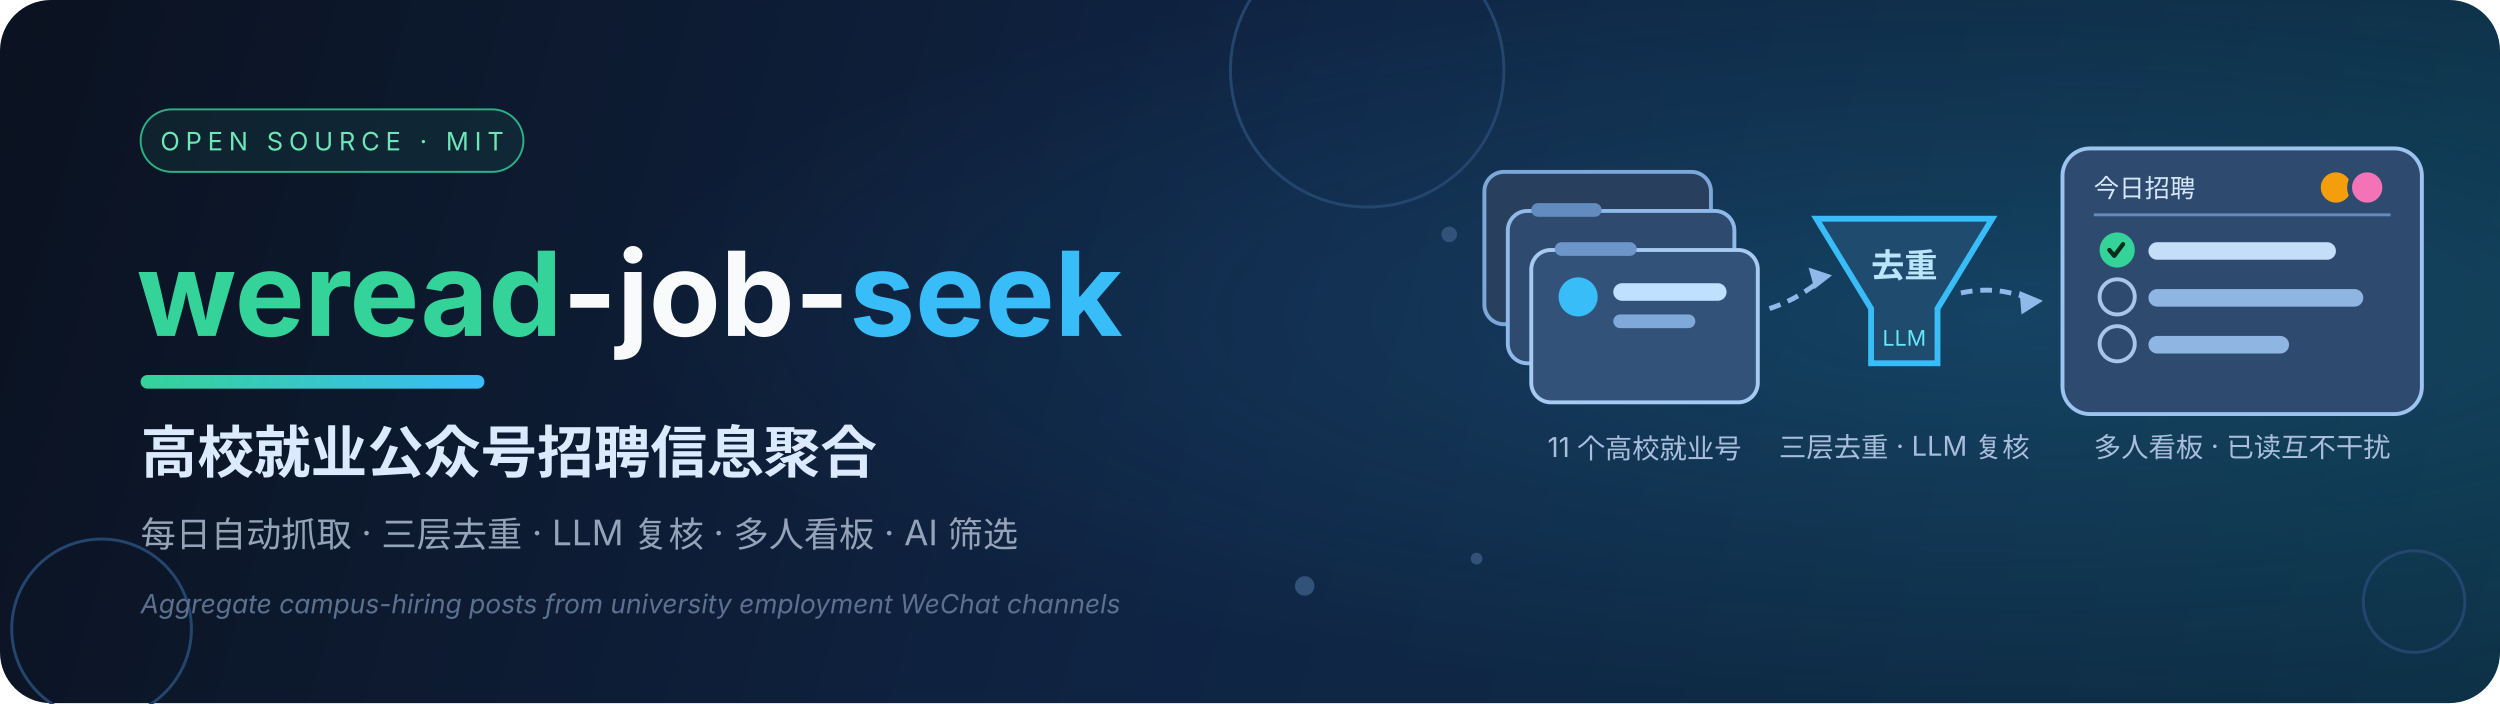
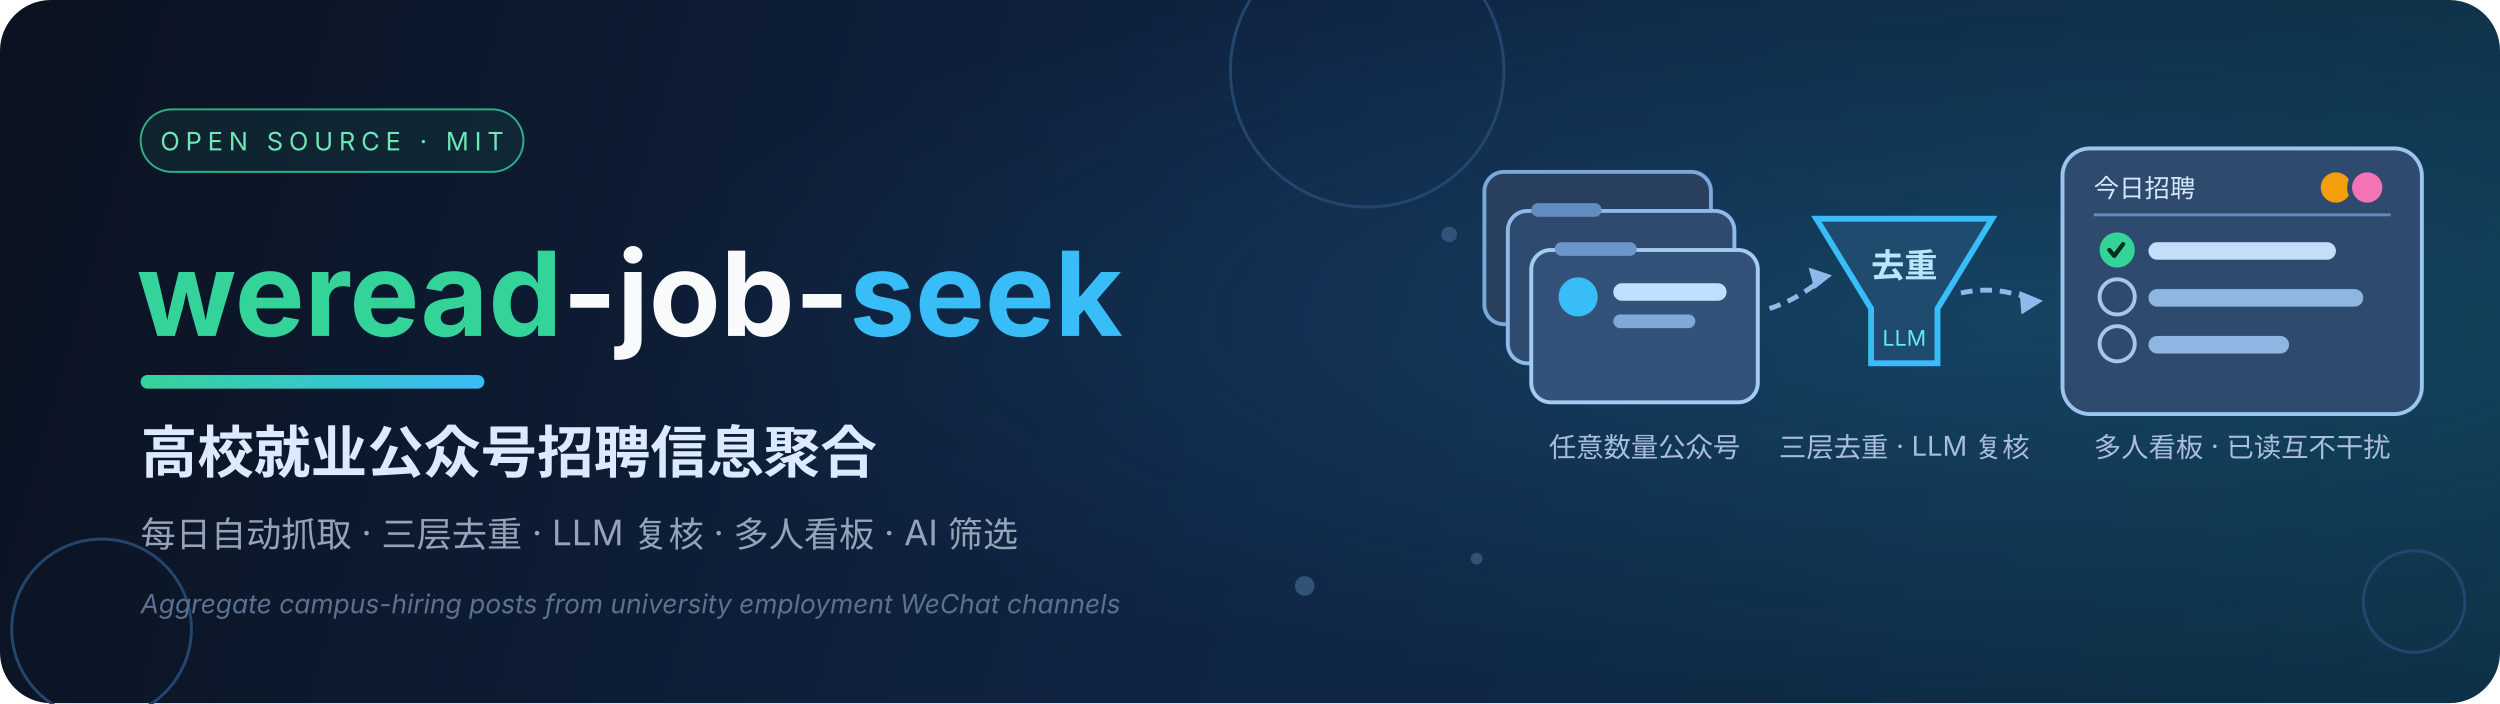
<svg xmlns="http://www.w3.org/2000/svg" width="1280" height="360" viewBox="0 0 1280 360" fill="none">
  <defs>
    <linearGradient id="bg" x1="0" y1="0" x2="1280" y2="360" gradientUnits="userSpaceOnUse">
      <stop offset="0" stop-color="#0B1220" />
      <stop offset=".5" stop-color="#0F2444" />
      <stop offset="1" stop-color="#0D3247" />
    </linearGradient>
    <linearGradient id="line" x1="72" y1="0" x2="248" y2="0" gradientUnits="userSpaceOnUse">
      <stop offset="0" stop-color="#34D399" />
      <stop offset="1" stop-color="#38BDF8" />
    </linearGradient>
    <radialGradient id="glow" cx=".8" cy=".45" r=".55">
      <stop offset="0" stop-color="#38BDF8" stop-opacity=".16" />
      <stop offset="1" stop-color="#38BDF8" stop-opacity="0" />
    </radialGradient>
  </defs>
  <rect width="1280" height="360" rx="26" fill="url(#bg)" />
  <rect width="1280" height="360" rx="26" fill="url(#glow)" />
  <circle cx="700" cy="36" r="70" stroke="#24466E" stroke-width="1.5" />
  <circle cx="52" cy="322" r="46" stroke="#24466E" stroke-width="1.5" />
  <circle cx="1236" cy="308" r="26" stroke="#24466E" stroke-width="1.5" />
  <circle cx="742" cy="120" r="4" fill="#33527A" />
  <circle cx="668" cy="300" r="5" fill="#33527A" />
  <circle cx="756" cy="286" r="3" fill="#33527A" />
  <g font-family="-apple-system,BlinkMacSystemFont,'Segoe UI','PingFang SC','Hiragino Sans GB','Microsoft YaHei',sans-serif">
    <rect x="72" y="56" width="196" height="32" rx="16" stroke="#34D399" stroke-opacity=".8" fill="#34D399" fill-opacity=".08" />
    <text x="170" y="77" text-anchor="middle" font-size="13" letter-spacing="3" fill="#6EE7B7">OPEN SOURCE · MIT</text>
    <text x="70" y="172" font-size="60" font-weight="700" fill="#F8FAFC">
      <tspan fill="#34D399">weread</tspan>-job-<tspan fill="#38BDF8">seek</tspan>
    </text>
    <rect x="72" y="192" width="176" height="7" rx="3.5" fill="url(#line)" />
    <text x="72" y="242" font-size="29" font-weight="600" fill="#DBEAFE">高校就业公众号招聘信息聚合</text>
    <text x="72" y="280" font-size="18" fill="#94A3B8">每日自动抓取 · 三层去重 · LLM 复核 · 多人看板 · AI 筛选</text>
    <text x="72" y="314" font-size="13.5" font-style="italic" fill="#5C718F">Aggregate campus-hiring posts from university employment WeChat channels</text>
  </g>
  <g>
    <rect x="760" y="88" width="116" height="78" rx="10" fill="#28405E" stroke="#7BA7D9" stroke-width="2" />
    <rect x="772" y="108" width="116" height="78" rx="10" fill="#2E4A6E" stroke="#8FB9E8" stroke-width="2" />
    <rect x="784" y="128" width="116" height="78" rx="10" fill="#33527A" stroke="#A6CBF2" stroke-width="2" />
    <circle cx="808" cy="152" r="10" fill="#38BDF8" />
    <rect x="826" y="145" width="58" height="9" rx="4.5" fill="#BFE0FF" />
    <rect x="826" y="161" width="42" height="7" rx="3.5" fill="#7FA9D9" />
    <rect x="796" y="124" width="42" height="7" rx="3.5" fill="#6C96C9" />
    <rect x="784" y="104" width="36" height="7" rx="3.5" fill="#628CBF" />
-     <text x="842" y="234" text-anchor="middle" font-size="14" fill="#A9BEDC" font-family="-apple-system,BlinkMacSystemFont,'Segoe UI','PingFang SC','Hiragino Sans GB','Microsoft YaHei',sans-serif">11 个高校就业号</text>
+     <text x="842" y="234" text-anchor="middle" font-size="14" fill="#A9BEDC" font-family="-apple-system,BlinkMacSystemFont,'Segoe UI','PingFang SC','Hiragino Sans GB','Microsoft YaHei',sans-serif">任意数量公众号</text>
  </g>
  <path d="M906 158 C 918 154 925 149 933 143" stroke="#8FB9E8" stroke-width="2.5" stroke-dasharray="6 4" />
  <path d="M938 141 L926 137 L929 148 Z" fill="#8FB9E8" />
  <g>
    <path d="M930 112 H1020 L992 158 V186 H958 V158 Z" fill="#1E4B6E" stroke="#38BDF8" stroke-width="3" />
    <text x="975" y="142" text-anchor="middle" font-size="17" font-weight="700" fill="#BAE6FD" font-family="-apple-system,BlinkMacSystemFont,'Segoe UI','PingFang SC','Hiragino Sans GB','Microsoft YaHei',sans-serif">去重</text>
    <text x="975" y="177" text-anchor="middle" font-size="11" fill="#67E8F9" font-family="-apple-system,BlinkMacSystemFont,'Segoe UI','PingFang SC','Hiragino Sans GB','Microsoft YaHei',sans-serif">LLM</text>
    <text x="975" y="234" text-anchor="middle" font-size="14" fill="#A9BEDC" font-family="-apple-system,BlinkMacSystemFont,'Segoe UI','PingFang SC','Hiragino Sans GB','Microsoft YaHei',sans-serif">三层去重 · LLM 复核</text>
  </g>
  <path d="M1004 150 C 1018 147 1028 149 1040 153" stroke="#8FB9E8" stroke-width="2.5" stroke-dasharray="6 4" />
  <path d="M1046 154 L1034 149 L1035 161 Z" fill="#8FB9E8" />
  <g>
    <rect x="1056" y="76" width="184" height="136" rx="14" fill="#2E4A6E" stroke="#9CC4EF" stroke-width="2" />
    <text x="1072" y="101" font-size="13" fill="#D6E8FB" font-family="-apple-system,BlinkMacSystemFont,'Segoe UI','PingFang SC','Hiragino Sans GB','Microsoft YaHei',sans-serif">今日招聘</text>
    <circle cx="1196" cy="96" r="9" fill="#F59E0B" stroke="#2E4A6E" stroke-width="2.5" />
    <circle cx="1212" cy="96" r="9" fill="#F472B6" stroke="#2E4A6E" stroke-width="2.5" />
    <line x1="1072" y1="110" x2="1224" y2="110" stroke="#628CBF" stroke-width="1.5" />
    <circle cx="1084" cy="128" r="9" fill="#34D399" />
    <path d="M1080 128 l2.5 3 l4.5 -6" stroke="#052E1B" stroke-width="2.2" fill="none" stroke-linecap="round" stroke-linejoin="round" />
    <rect x="1100" y="124" width="96" height="9" rx="4.5" fill="#C4DDF9" />
    <circle cx="1084" cy="152" r="9" stroke="#A9C6E8" stroke-width="2" />
    <rect x="1100" y="148" width="110" height="9" rx="4.5" fill="#8FB6E2" />
    <circle cx="1084" cy="176" r="9" stroke="#A9C6E8" stroke-width="2" />
    <rect x="1100" y="172" width="72" height="9" rx="4.5" fill="#8FB6E2" />
    <text x="1148" y="234" text-anchor="middle" font-size="14" fill="#A9BEDC" font-family="-apple-system,BlinkMacSystemFont,'Segoe UI','PingFang SC','Hiragino Sans GB','Microsoft YaHei',sans-serif">多人看板 · 已读互不干扰</text>
  </g>
</svg>
